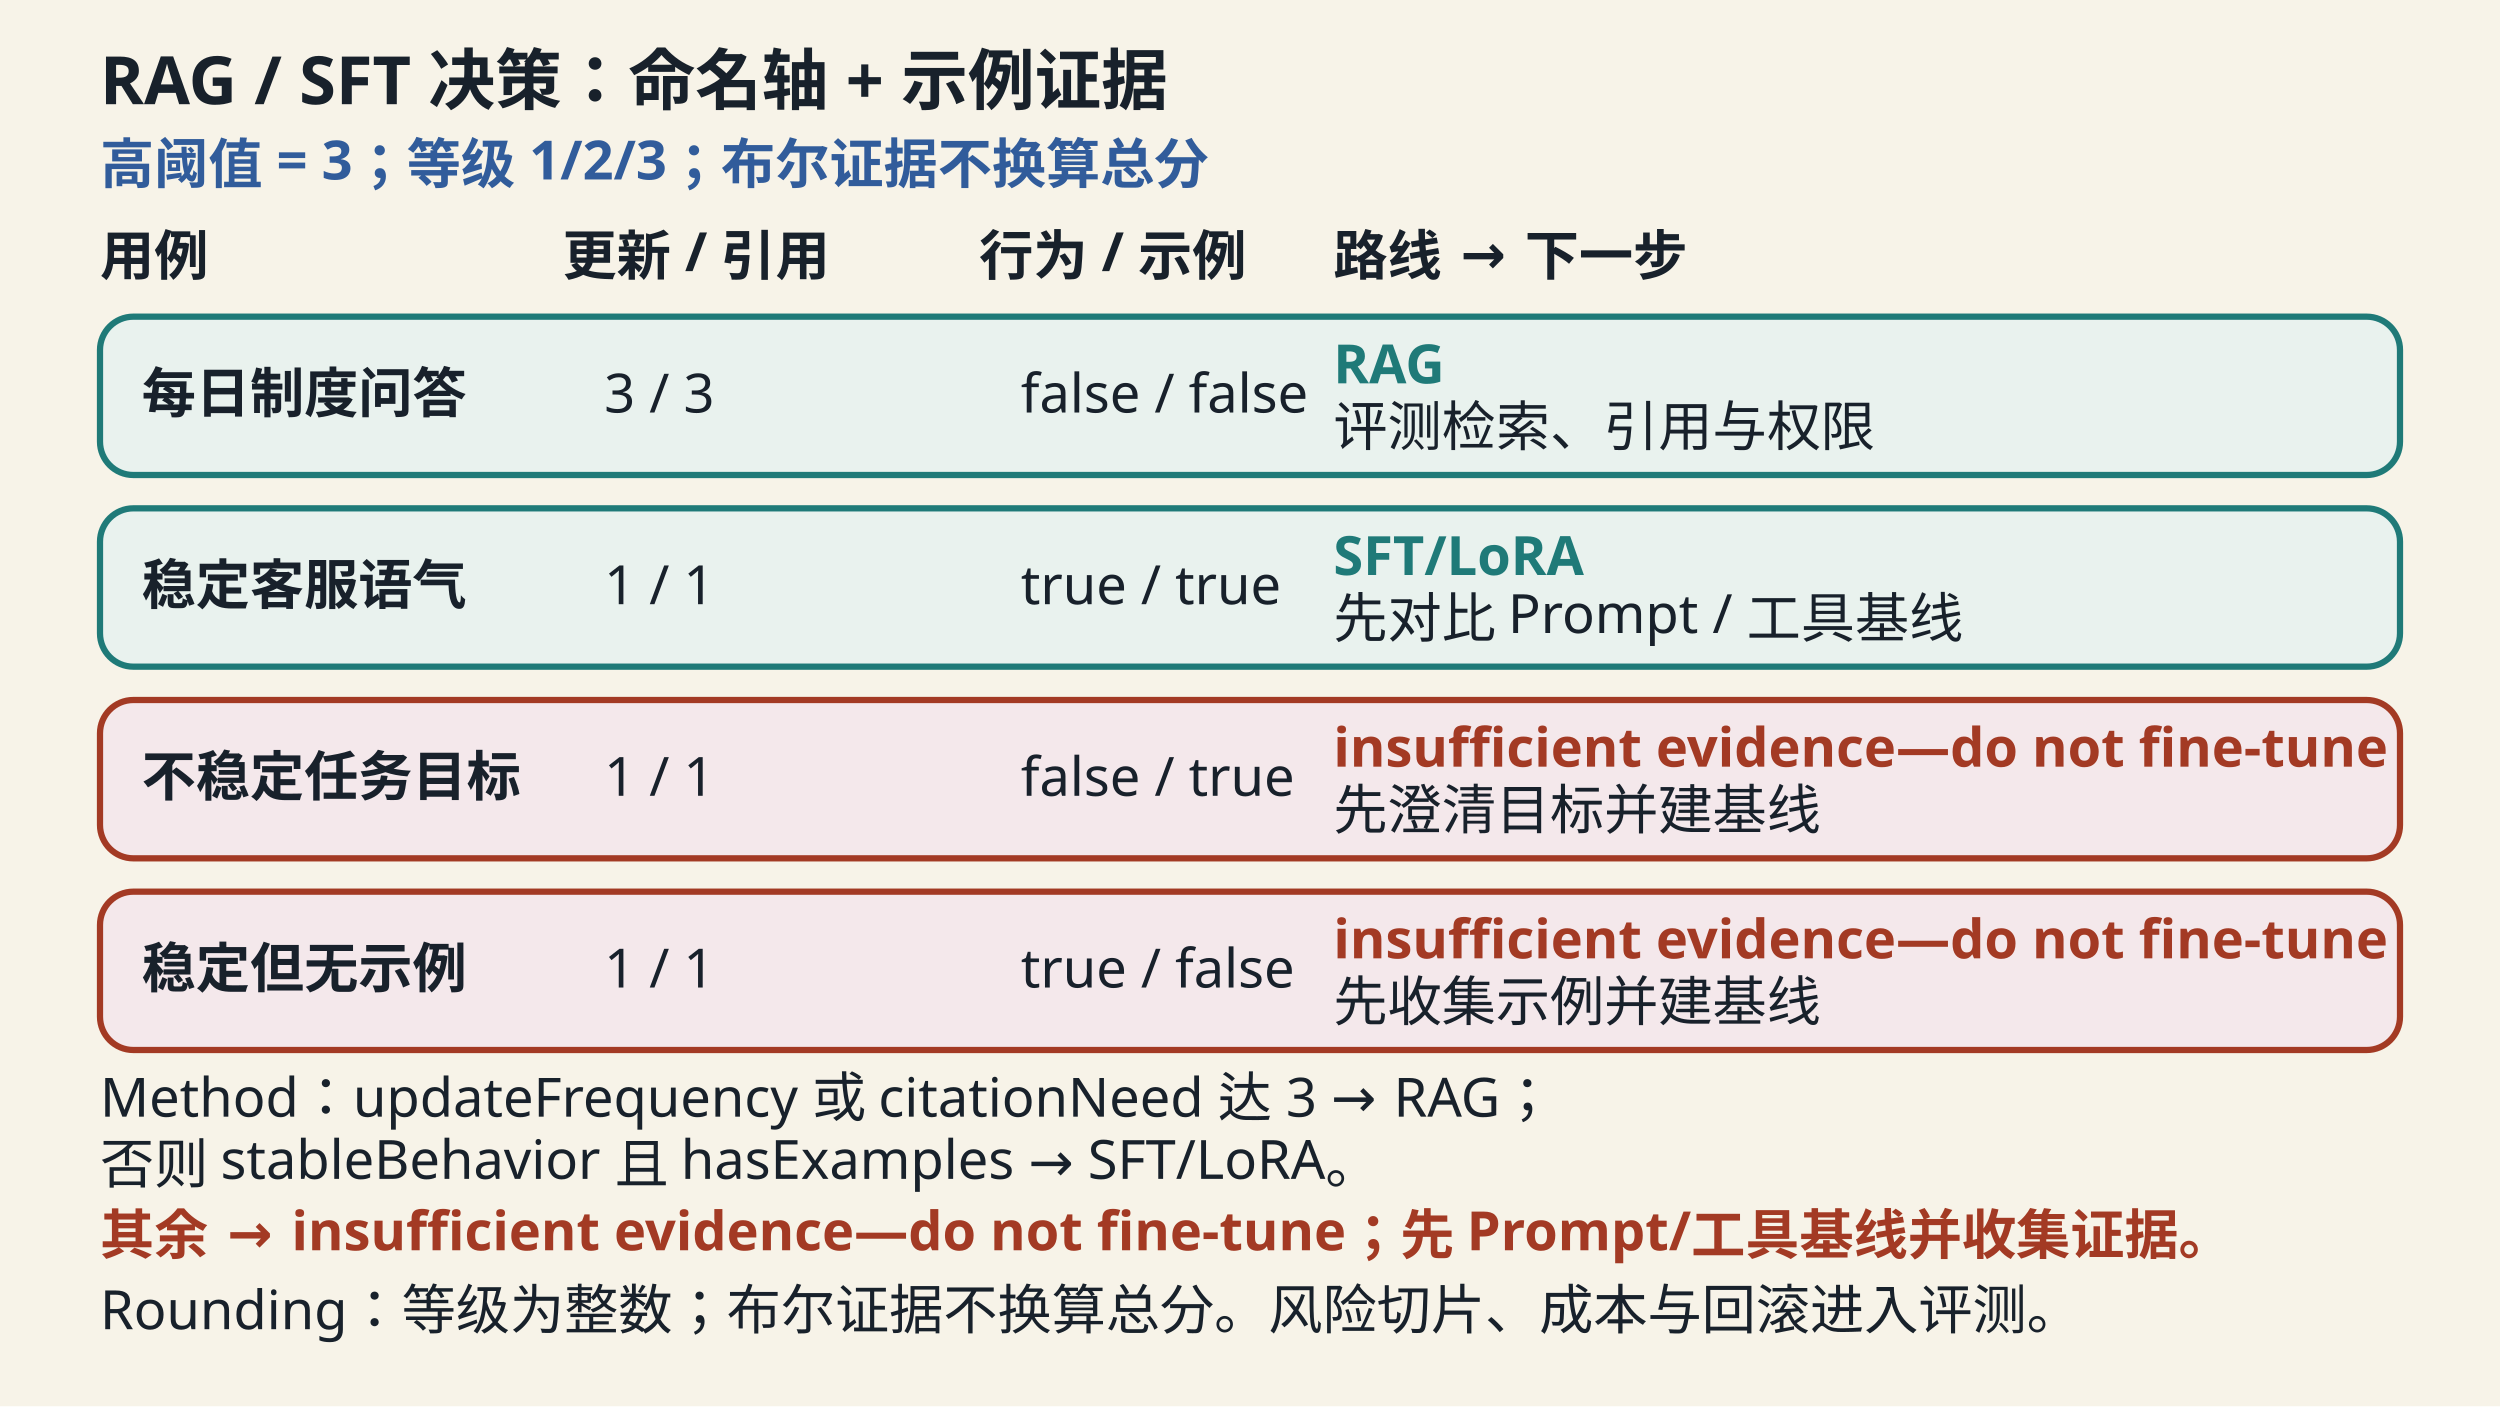
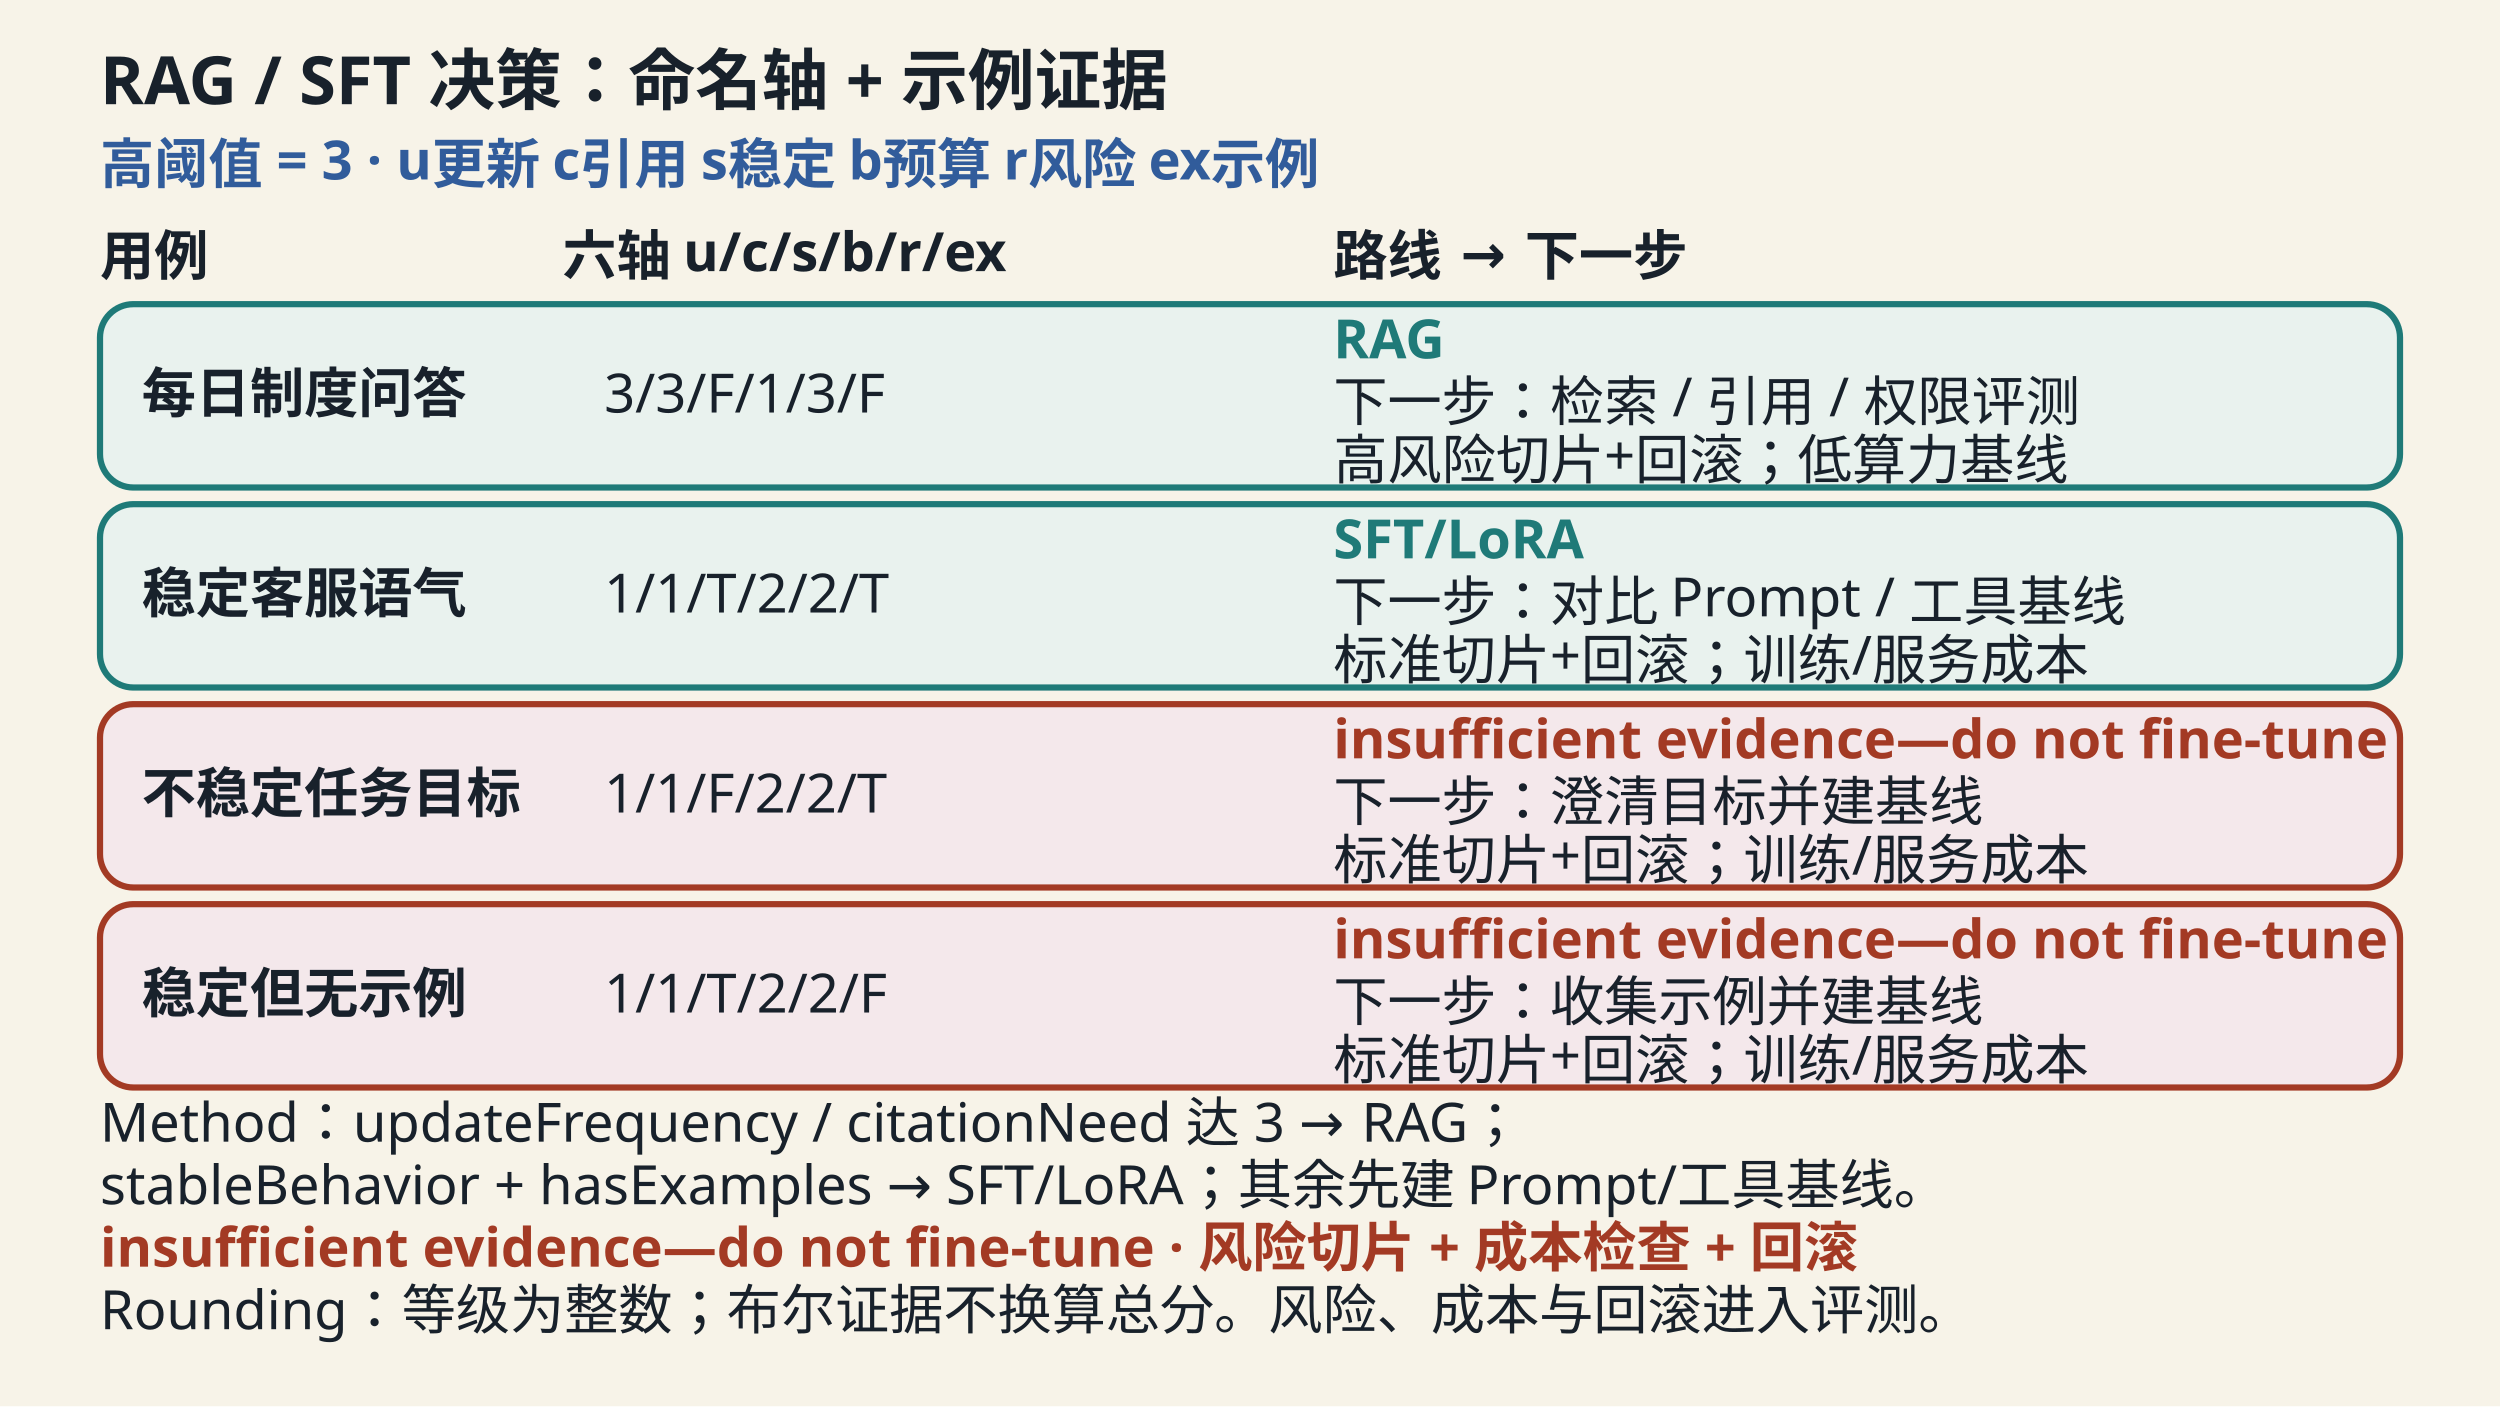
<svg xmlns="http://www.w3.org/2000/svg" width="1200" height="675" viewBox="0 0 1200 675" role="img" aria-labelledby="rag-title rag-desc">
  <defs>
    <marker id="arrow" markerWidth="9" markerHeight="9" refX="8" refY="4.5" orient="auto">
      <path d="M0 0 L9 4.5 L0 9 Z" fill="#18212B" />
    </marker>
    <pattern id="hatch" width="10" height="10" patternUnits="userSpaceOnUse" patternTransform="rotate(45)">
      <line x1="0" y1="0" x2="0" y2="10" stroke="#A33A24" stroke-width="3" />
    </pattern>
  </defs>
  <rect x="0" y="0" width="1200" height="675" fill="#F7F3E8" />
  <text x="48" y="50" font-family="Trebuchet MS" font-size="32" font-weight="700" fill="#18212B">RAG / SFT 决策：命名轴 + 示例证据</text>
-   <text x="48" y="88" font-family="Trebuchet MS" font-size="26" font-weight="700" fill="#315C9B">高阈值 = 3；等级 1/2/3；布尔证据不换算总分</text>
+   <text x="48" y="88" font-family="Trebuchet MS" font-size="26" font-weight="700" fill="#315C9B">高阈值 = 3 · u更新 c引用 s稳定 b预算 r风险 ex示例</text>
  <text x="48" y="132" font-family="Trebuchet MS" font-size="26" font-weight="700" fill="#18212B">用例</text>
-   <text x="270" y="132" font-family="Trebuchet MS" font-size="26" font-weight="700" fill="#18212B">更新 / 引用</text>
-   <text x="470" y="132" font-family="Trebuchet MS" font-size="26" font-weight="700" fill="#18212B">行为 / 示例</text>
+   <text x="270" y="132" font-family="Trebuchet MS" font-size="26" font-weight="700" fill="#18212B">六轴 u/c/s/b/r/ex</text>
  <text x="640" y="132" font-family="Trebuchet MS" font-size="26" font-weight="700" fill="#18212B">路线 → 下一步</text>
-   <rect x="48" y="152" width="1104" height="76" rx="16" fill="#E9F2EE" stroke="#1F7A78" stroke-width="3" data-region="decision-row" data-row="0" />
+   <rect x="48" y="146" width="1104" height="88" rx="16" fill="#E9F2EE" stroke="#1F7A78" stroke-width="3" data-region="decision-row" data-row="0" />
  <text x="68" y="198" font-family="Trebuchet MS" font-size="26" font-weight="700" fill="#18212B">每日制度问答</text>
-   <text x="290" y="198" font-family="Trebuchet MS" font-size="26" font-weight="400" fill="#18212B">3 / 3</text>
-   <text x="490" y="198" font-family="Trebuchet MS" font-size="26" font-weight="400" fill="#18212B">false / false</text>
-   <text x="640" y="184" font-family="Trebuchet MS" font-size="26" font-weight="700" fill="#1F7A78">RAG</text>
-   <text x="640" y="214" font-family="Trebuchet MS" font-size="26" font-weight="400" fill="#18212B">评测检索、引用与权限</text>
-   <rect x="48" y="244" width="1104" height="76" rx="16" fill="#E9F2EE" stroke="#1F7A78" stroke-width="3" data-region="decision-row" data-row="1" />
-   <text x="68" y="290" font-family="Trebuchet MS" font-size="26" font-weight="700" fill="#18212B">稳定客服语气</text>
-   <text x="290" y="290" font-family="Trebuchet MS" font-size="26" font-weight="400" fill="#18212B">1 / 1</text>
-   <text x="490" y="290" font-family="Trebuchet MS" font-size="26" font-weight="400" fill="#18212B">true / true</text>
-   <text x="640" y="276" font-family="Trebuchet MS" font-size="26" font-weight="700" fill="#1F7A78">SFT/LoRA</text>
-   <text x="640" y="306" font-family="Trebuchet MS" font-size="26" font-weight="400" fill="#18212B">先对比 Prompt / 工具基线</text>
-   <rect x="48" y="336" width="1104" height="76" rx="16" fill="#F4E8EB" stroke="#A33A24" stroke-width="3" data-region="decision-row" data-row="2" />
-   <text x="68" y="382" font-family="Trebuchet MS" font-size="26" font-weight="700" fill="#18212B">不稳定任务目标</text>
-   <text x="290" y="382" font-family="Trebuchet MS" font-size="26" font-weight="400" fill="#18212B">1 / 1</text>
-   <text x="490" y="382" font-family="Trebuchet MS" font-size="26" font-weight="400" fill="#18212B">false / true</text>
-   <text x="640" y="368" font-family="Trebuchet MS" font-size="26" font-weight="700" fill="#A33A24">insufficient evidence—do not fine-tune</text>
-   <text x="640" y="398" font-family="Trebuchet MS" font-size="26" font-weight="400" fill="#18212B">先澄清目标并建基线</text>
-   <rect x="48" y="428" width="1104" height="76" rx="16" fill="#F4E8EB" stroke="#A33A24" stroke-width="3" data-region="decision-row" data-row="3" />
-   <text x="68" y="474" font-family="Trebuchet MS" font-size="26" font-weight="700" fill="#18212B">稳定但无示例</text>
-   <text x="290" y="474" font-family="Trebuchet MS" font-size="26" font-weight="400" fill="#18212B">1 / 1</text>
-   <text x="490" y="474" font-family="Trebuchet MS" font-size="26" font-weight="400" fill="#18212B">true / false</text>
+   <text x="290" y="198" font-family="Trebuchet MS" font-size="26" fill="#18212B">3/3/F/1/3/F</text>
+   <text x="640" y="172" font-family="Trebuchet MS" font-size="26" font-weight="700" fill="#1F7A78">RAG</text>
+   <text x="640" y="202" font-family="Trebuchet MS" font-size="26" fill="#18212B">下一步：检索 / 引用 / 权限评测</text>
+   <text x="640" y="230" font-family="Trebuchet MS" font-size="26" fill="#18212B">高风险切片+回滚；低算力基线</text>
+   <rect x="48" y="242" width="1104" height="88" rx="16" fill="#E9F2EE" stroke="#1F7A78" stroke-width="3" data-region="decision-row" data-row="1" />
+   <text x="68" y="294" font-family="Trebuchet MS" font-size="26" font-weight="700" fill="#18212B">稳定客服语气</text>
+   <text x="290" y="294" font-family="Trebuchet MS" font-size="26" fill="#18212B">1/1/T/2/2/T</text>
+   <text x="640" y="268" font-family="Trebuchet MS" font-size="26" font-weight="700" fill="#1F7A78">SFT/LoRA</text>
+   <text x="640" y="298" font-family="Trebuchet MS" font-size="26" fill="#18212B">下一步：对比 Prompt / 工具基线</text>
+   <text x="640" y="326" font-family="Trebuchet MS" font-size="26" fill="#18212B">标准切片+回滚；训练/服务成本</text>
+   <rect x="48" y="338" width="1104" height="88" rx="16" fill="#F4E8EB" stroke="#A33A24" stroke-width="3" data-region="decision-row" data-row="2" />
+   <text x="68" y="390" font-family="Trebuchet MS" font-size="26" font-weight="700" fill="#18212B">不稳定任务目标</text>
+   <text x="290" y="390" font-family="Trebuchet MS" font-size="26" fill="#18212B">1/1/F/2/2/T</text>
+   <text x="640" y="364" font-family="Trebuchet MS" font-size="26" font-weight="700" fill="#A33A24">insufficient evidence—do not fine-tune</text>
+   <text x="640" y="394" font-family="Trebuchet MS" font-size="26" fill="#18212B">下一步：澄清目标并建基线</text>
+   <text x="640" y="422" font-family="Trebuchet MS" font-size="26" fill="#18212B">标准切片+回滚；训练/服务成本</text>
+   <rect x="48" y="434" width="1104" height="88" rx="16" fill="#F4E8EB" stroke="#A33A24" stroke-width="3" data-region="decision-row" data-row="3" />
+   <text x="68" y="486" font-family="Trebuchet MS" font-size="26" font-weight="700" fill="#18212B">稳定但无示例</text>
+   <text x="290" y="486" font-family="Trebuchet MS" font-size="26" fill="#18212B">1/1/T/2/2/F</text>
  <text x="640" y="460" font-family="Trebuchet MS" font-size="26" font-weight="700" fill="#A33A24">insufficient evidence—do not fine-tune</text>
-   <text x="640" y="490" font-family="Trebuchet MS" font-size="26" font-weight="400" fill="#18212B">先收集示例并建基线</text>
-   <text x="48" y="536" font-family="Trebuchet MS" font-size="26" font-weight="400" fill="#18212B">Method：updateFrequency 或 citationNeed 达 3 → RAG；</text>
-   <text x="48" y="568" font-family="Trebuchet MS" font-size="26" font-weight="400" fill="#18212B">否则 stableBehavior 且 hasExamples → SFT/LoRA。</text>
-   <text x="48" y="602" font-family="Trebuchet MS" font-size="26" font-weight="700" fill="#A33A24">其余 → insufficient evidence—do not fine-tune；先 Prompt/工具基线并收集证据。</text>
-   <text x="48" y="638" font-family="Trebuchet MS" font-size="26" font-weight="400" fill="#18212B">Rounding：等级为整数；布尔证据不换算总分。风险切片、成本与回滚进入评测。</text>
+   <text x="640" y="490" font-family="Trebuchet MS" font-size="26" fill="#18212B">下一步：收集示例并建基线</text>
+   <text x="640" y="518" font-family="Trebuchet MS" font-size="26" fill="#18212B">标准切片+回滚；训练/服务成本</text>
+   <text x="48" y="548" font-family="Trebuchet MS" font-size="26" fill="#18212B">Method：updateFrequency / citationNeed 达 3 → RAG；</text>
+   <text x="48" y="578" font-family="Trebuchet MS" font-size="26" fill="#18212B">stableBehavior + hasExamples → SFT/LoRA；其余先建 Prompt/工具基线。</text>
+   <text x="48" y="608" font-family="Trebuchet MS" font-size="26" font-weight="700" fill="#A33A24">insufficient evidence—do not fine-tune · 风险切片 + 成本检查 + 回滚</text>
+   <text x="48" y="638" font-family="Trebuchet MS" font-size="26" fill="#18212B">Rounding：等级为整数；布尔证据不换算总分。风险、成本与回滚进入评测。</text>
+   <g data-region="rag-axis-cell" data-row="0" data-column="updateFrequency" data-value="3" />
+   <g data-region="rag-axis-cell" data-row="0" data-column="citationNeed" data-value="3" />
+   <g data-region="rag-axis-cell" data-row="0" data-column="stableBehavior" data-value="false" />
+   <g data-region="rag-axis-cell" data-row="0" data-column="computeBudget" data-value="1" />
+   <g data-region="rag-axis-cell" data-row="0" data-column="risk" data-value="3" />
+   <g data-region="rag-axis-cell" data-row="0" data-column="hasExamples" data-value="false" />
+   <g data-region="rag-axis-cell" data-row="1" data-column="updateFrequency" data-value="1" />
+   <g data-region="rag-axis-cell" data-row="1" data-column="citationNeed" data-value="1" />
+   <g data-region="rag-axis-cell" data-row="1" data-column="stableBehavior" data-value="true" />
+   <g data-region="rag-axis-cell" data-row="1" data-column="computeBudget" data-value="2" />
+   <g data-region="rag-axis-cell" data-row="1" data-column="risk" data-value="2" />
+   <g data-region="rag-axis-cell" data-row="1" data-column="hasExamples" data-value="true" />
+   <g data-region="rag-axis-cell" data-row="2" data-column="updateFrequency" data-value="1" />
+   <g data-region="rag-axis-cell" data-row="2" data-column="citationNeed" data-value="1" />
+   <g data-region="rag-axis-cell" data-row="2" data-column="stableBehavior" data-value="false" />
+   <g data-region="rag-axis-cell" data-row="2" data-column="computeBudget" data-value="2" />
+   <g data-region="rag-axis-cell" data-row="2" data-column="risk" data-value="2" />
+   <g data-region="rag-axis-cell" data-row="2" data-column="hasExamples" data-value="true" />
+   <g data-region="rag-axis-cell" data-row="3" data-column="updateFrequency" data-value="1" />
+   <g data-region="rag-axis-cell" data-row="3" data-column="citationNeed" data-value="1" />
+   <g data-region="rag-axis-cell" data-row="3" data-column="stableBehavior" data-value="true" />
+   <g data-region="rag-axis-cell" data-row="3" data-column="computeBudget" data-value="2" />
+   <g data-region="rag-axis-cell" data-row="3" data-column="risk" data-value="2" />
+   <g data-region="rag-axis-cell" data-row="3" data-column="hasExamples" data-value="false" />
+   <g data-region="rag-evaluation" data-row="0" data-value="high-risk slices + rollback|low-compute baseline required|evaluate retrieval, citations and permissions" />
+   <g data-region="rag-evaluation" data-row="1" data-value="standard slices + rollback|compare training and serving cost|compare against the Prompt/tool baseline before training" />
+   <g data-region="rag-evaluation" data-row="2" data-value="standard slices + rollback|compare training and serving cost|establish Prompt/tool baseline and clarify the target" />
+   <g data-region="rag-evaluation" data-row="3" data-value="standard slices + rollback|compare training and serving cost|establish Prompt/tool baseline and continue collecting data" />
</svg>
